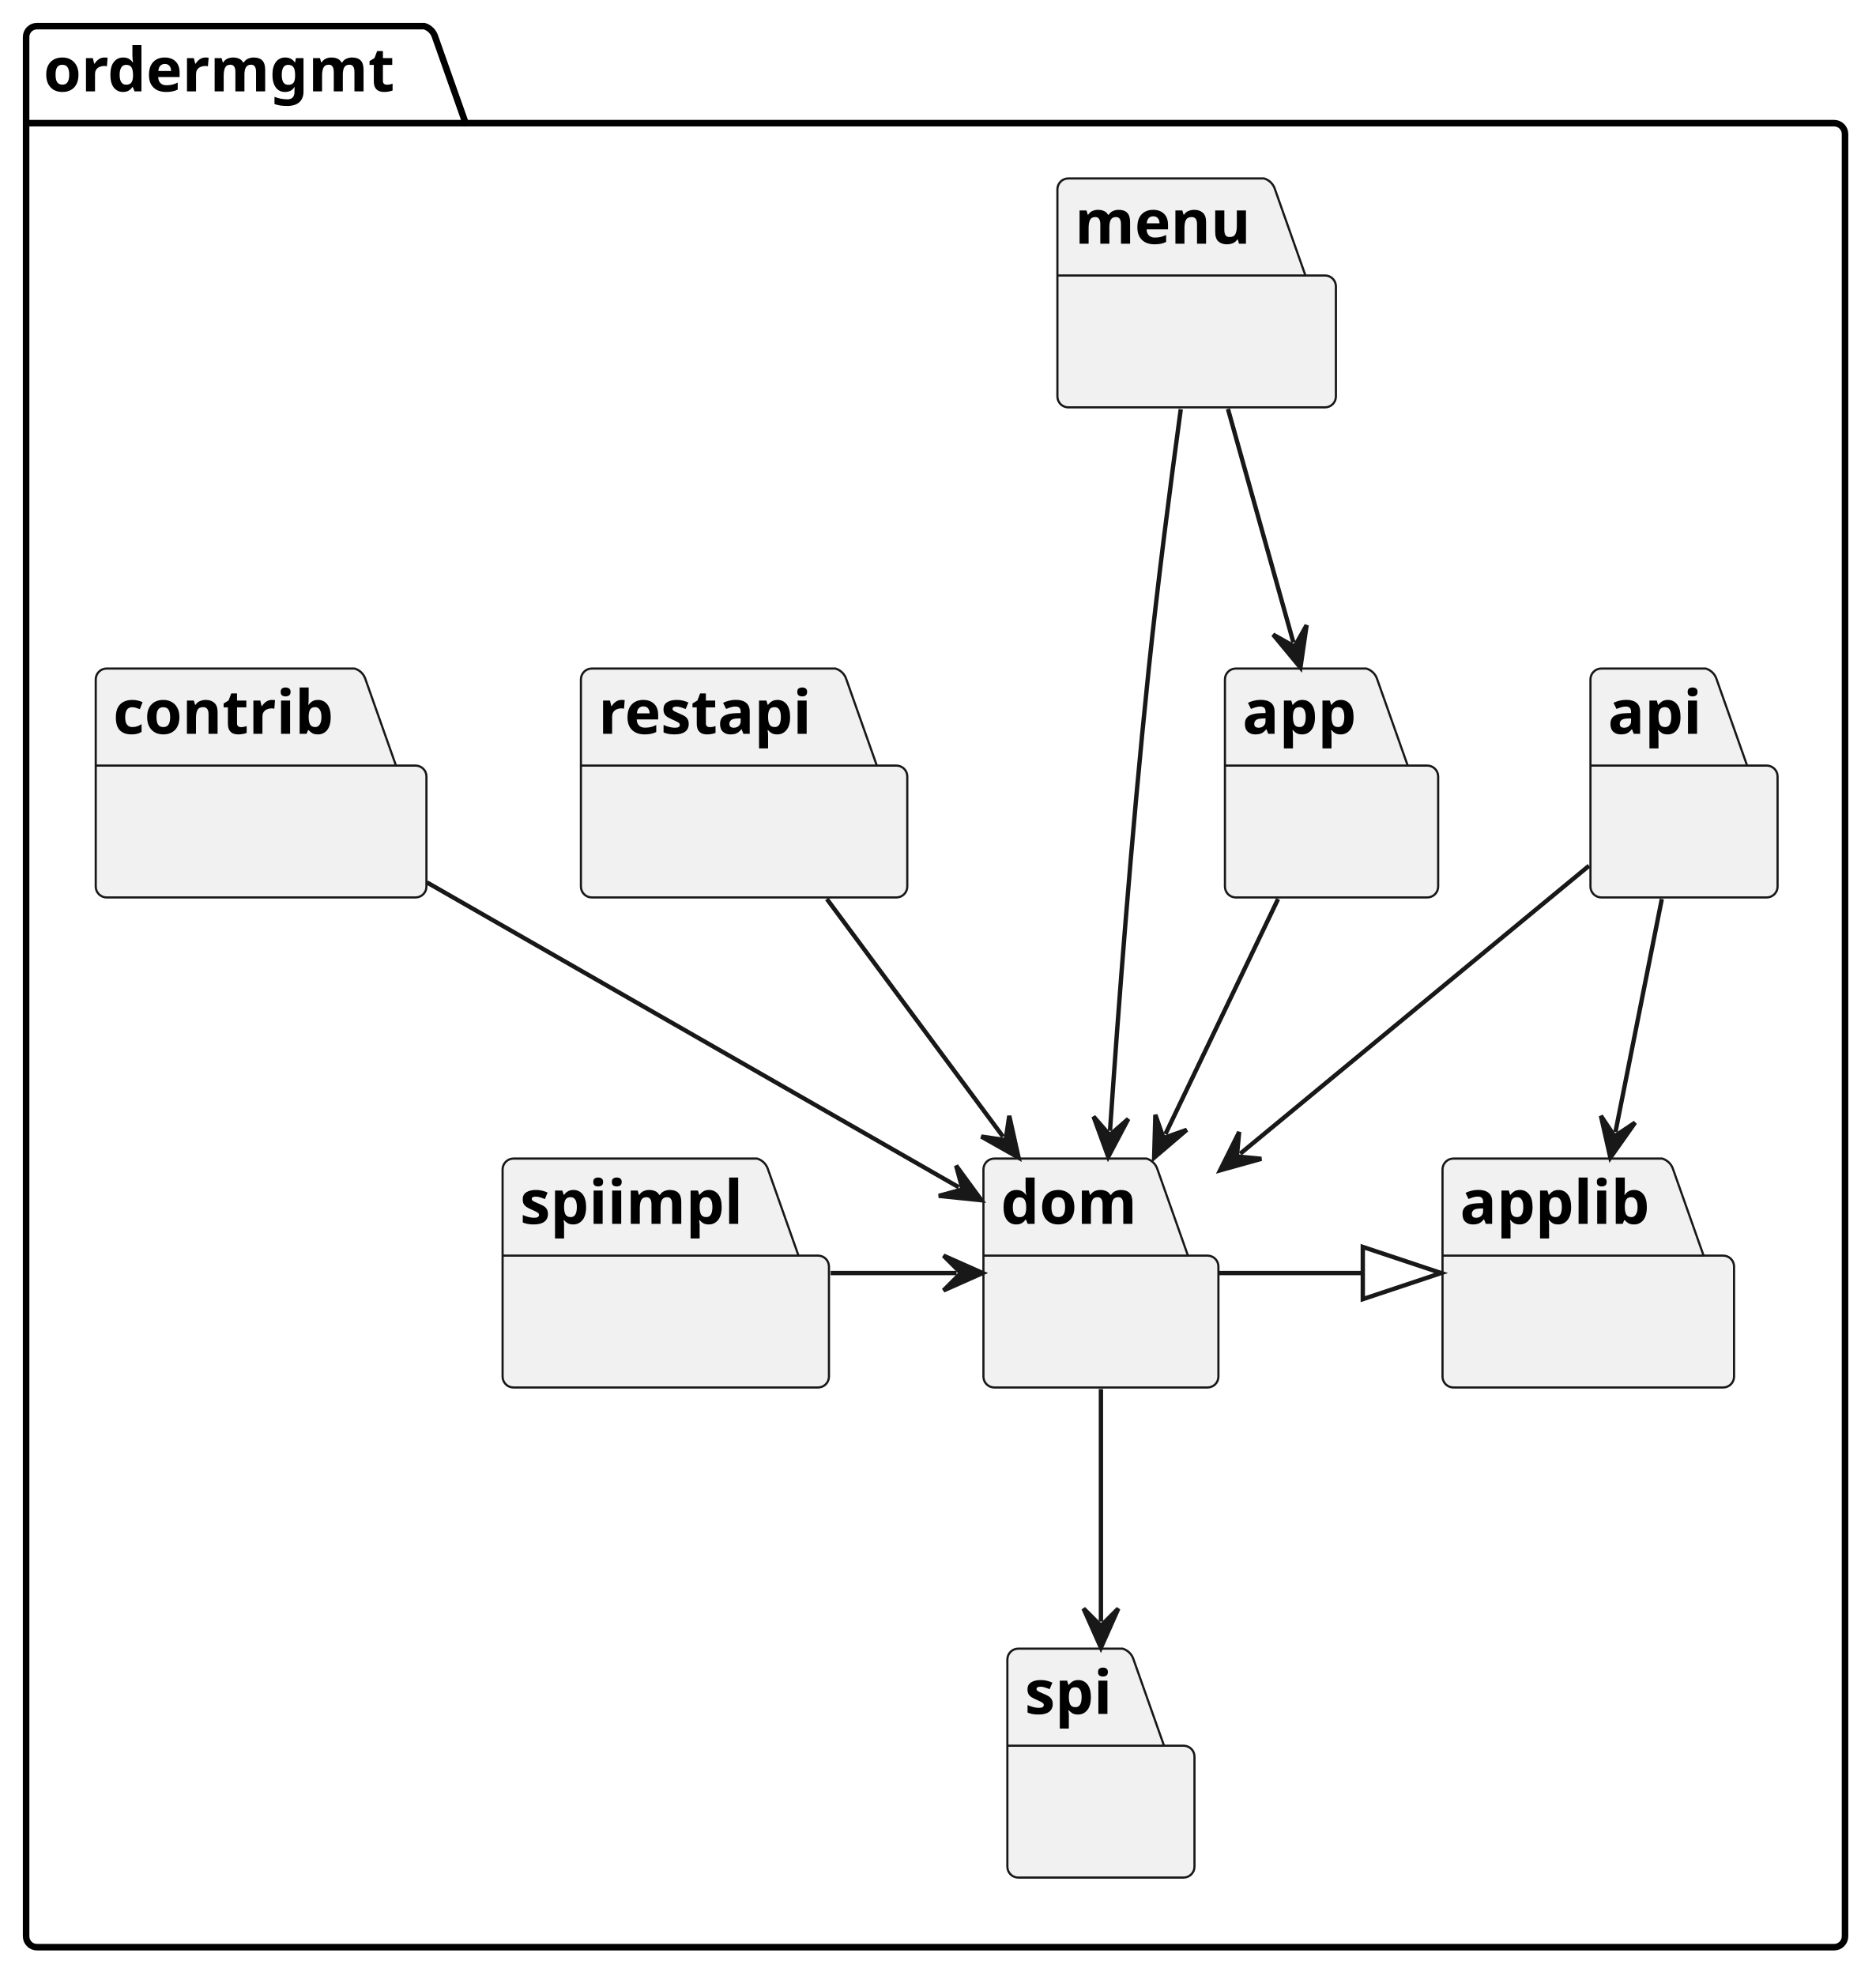
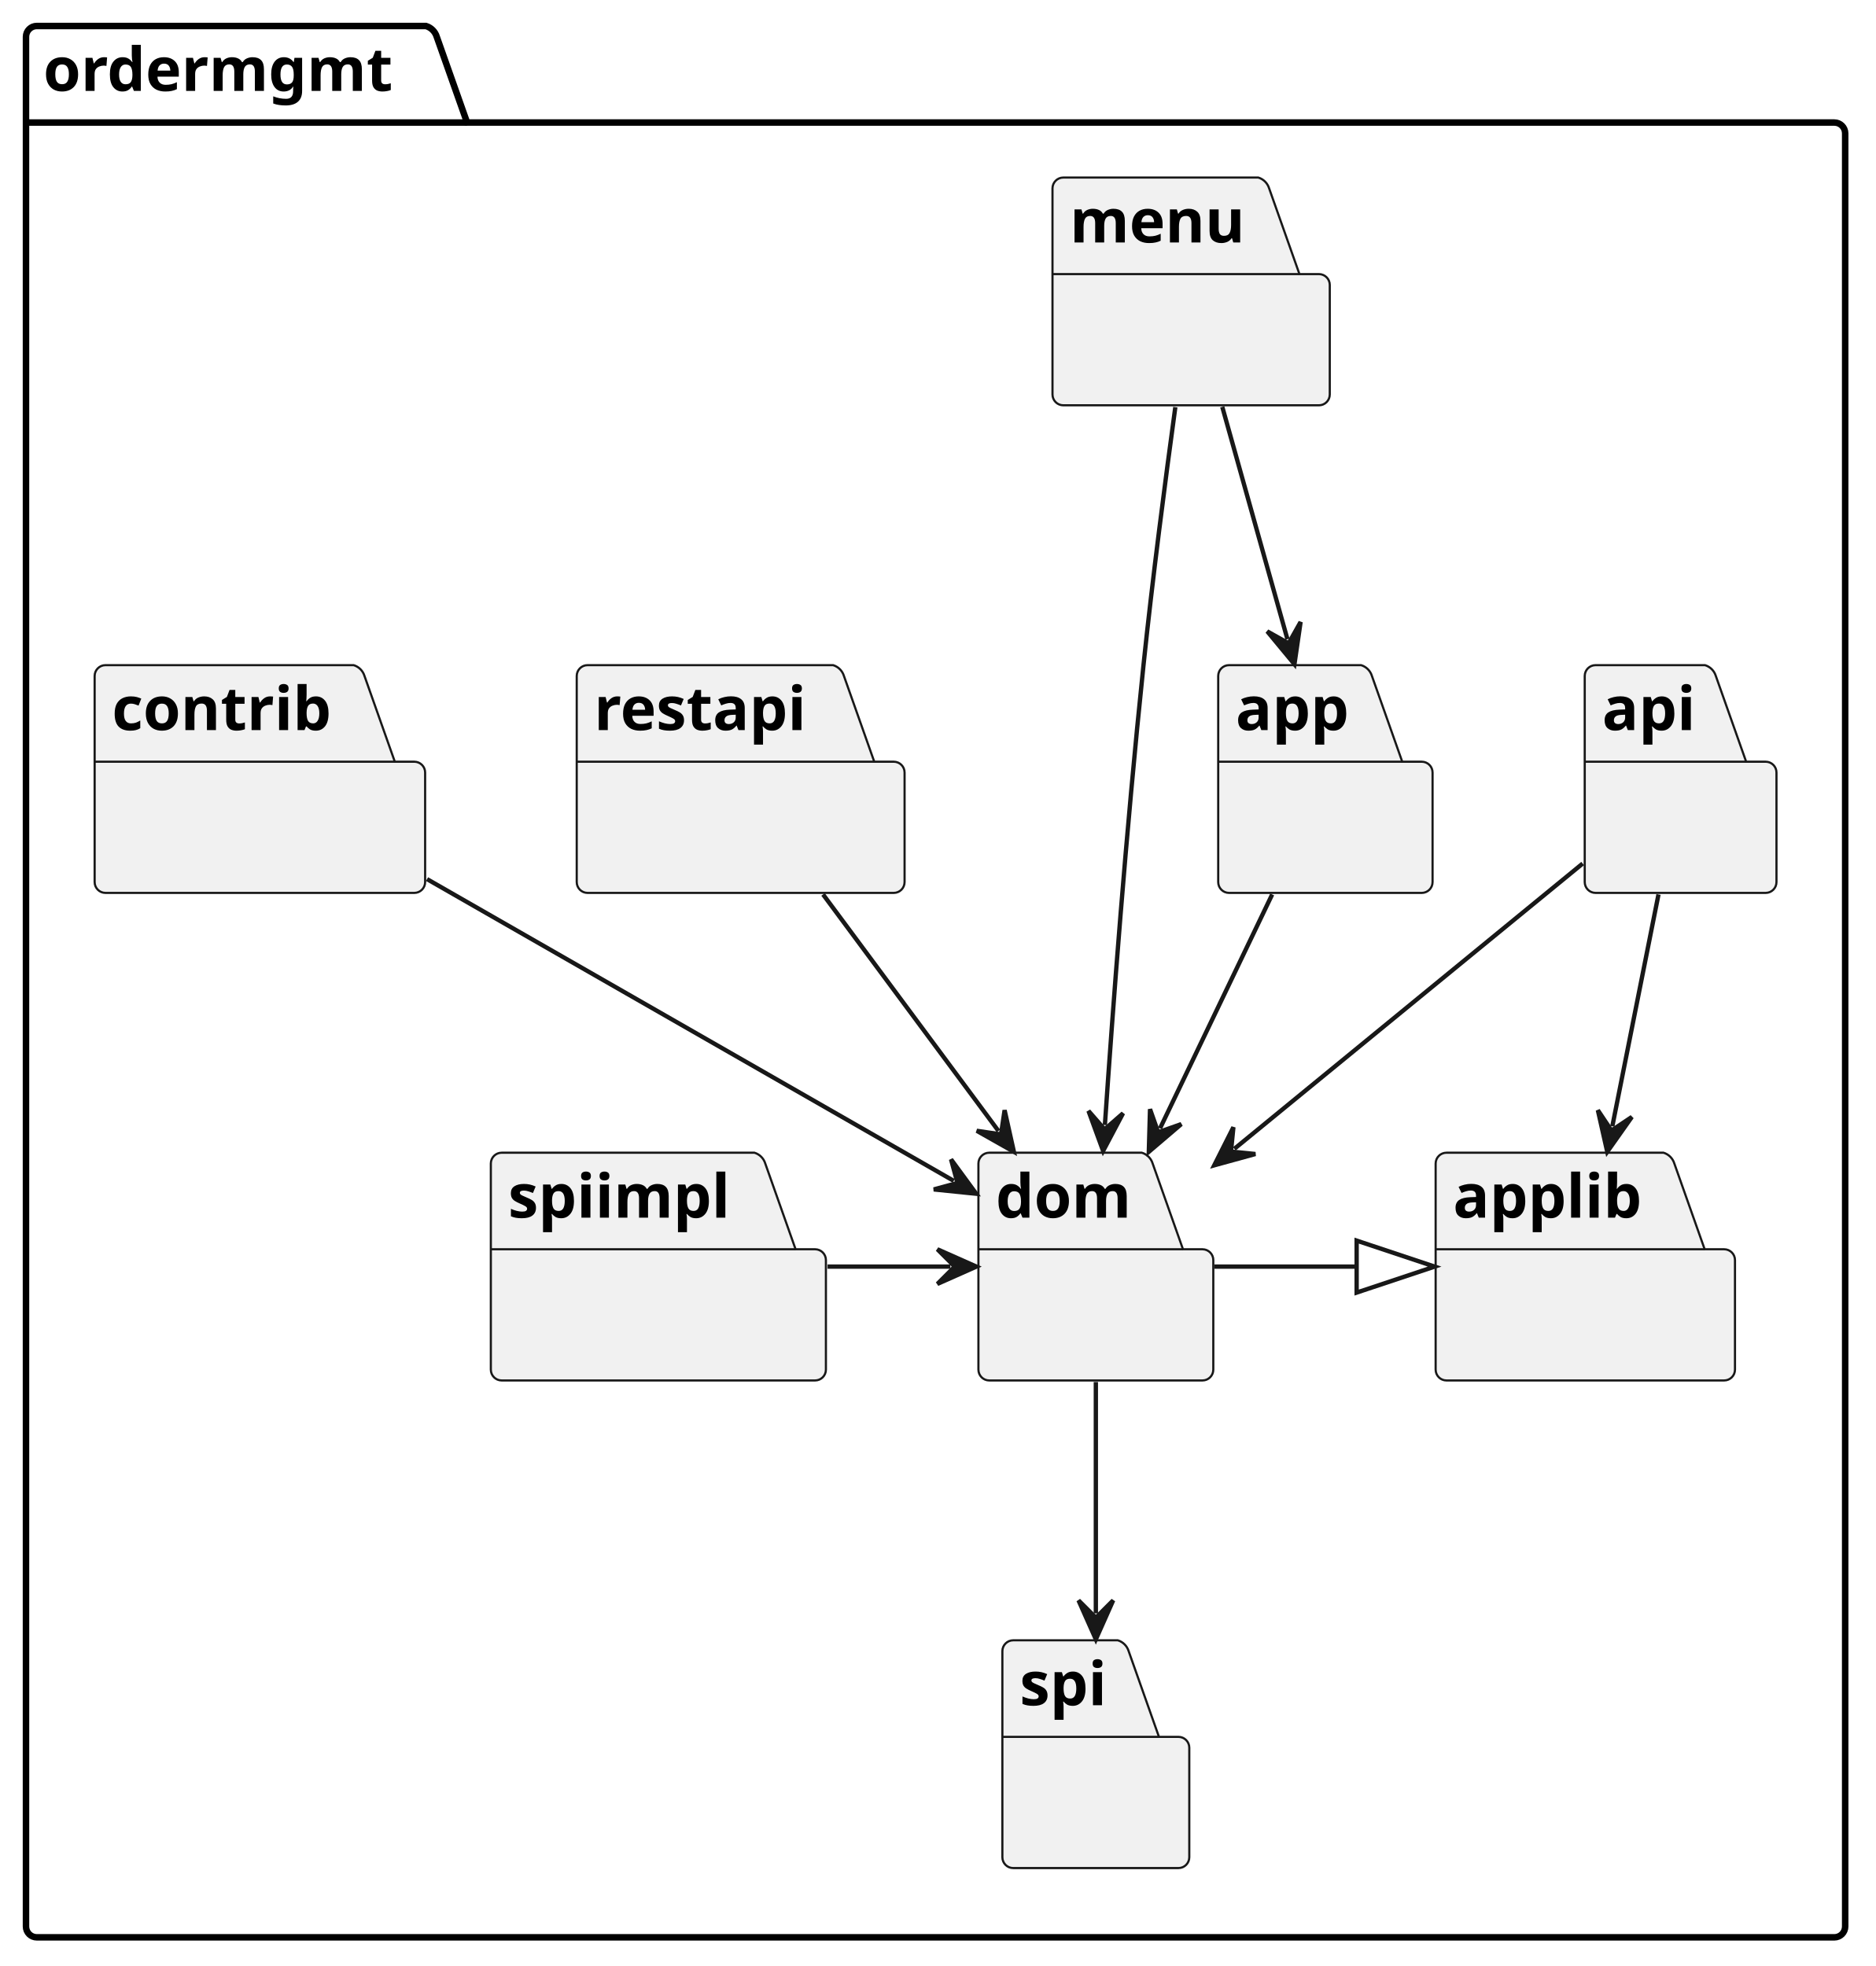
- <svg xmlns="http://www.w3.org/2000/svg" contentStyleType="text/css" height="454px" preserveAspectRatio="none" style="width:431px;height:454px;background:#FFFFFF;" version="1.1" viewBox="0 0 431 454" width="431px" zoomAndPan="magnify">
+ <svg xmlns="http://www.w3.org/2000/svg" contentStyleType="text/css" data-diagram-type="CLASS" height="454px" preserveAspectRatio="none" style="width:433px;height:454px;background:#FFFFFF;" version="1.1" viewBox="0 0 433 454" width="433px" zoomAndPan="magnify">
  <defs />
  <g>
-     <g id="cluster_ordermgmt">
-       <path d="M8.5,6 L97.5,6 A3.75,3.75 0 0 1 100,8.5 L107,28.297 L421.5,28.297 A2.5,2.5 0 0 1 424,30.797 L424,444.88 A2.5,2.5 0 0 1 421.5,447.38 L8.5,447.38 A2.5,2.5 0 0 1 6,444.88 L6,8.5 A2.5,2.5 0 0 1 8.5,6 " fill="none" style="stroke:#000000;stroke-width:1.5;" />
-       <line style="stroke:#000000;stroke-width:1.5;" x1="6" x2="107" y1="28.297" y2="28.297" />
-       <text fill="#000000" font-family="sans-serif" font-size="14" font-weight="bold" lengthAdjust="spacing" textLength="88" x="10" y="20.995">ordermgmt</text>
+     <g class="cluster" data-entity="ordermgmt" data-source-line="20" data-uid="ent0002" id="cluster_ordermgmt">
+       <path d="M8.5,6 L98.333,6 A3.75,3.75 0 0 1 100.833,8.5 L107.833,28.297 L423.5,28.297 A2.5,2.5 0 0 1 426,30.797 L426,444.88 A2.5,2.5 0 0 1 423.5,447.38 L8.5,447.38 A2.5,2.5 0 0 1 6,444.88 L6,8.5 A2.5,2.5 0 0 1 8.5,6" fill="none" style="stroke:#000000;stroke-width:1.5;" />
+       <line style="stroke:#000000;stroke-width:1.5;" x1="6" x2="107.833" y1="28.297" y2="28.297" />
+       <text fill="#000000" font-family="sans-serif" font-size="14" font-weight="bold" lengthAdjust="spacing" textLength="88.833" x="10" y="20.995">ordermgmt</text>
    </g>
-     <path d="M368,153.6 L392,153.6 A3.75,3.75 0 0 1 394.5,156.1 L401.5,175.897 L406,175.897 A2.5,2.5 0 0 1 408.5,178.397 L408.5,203.694 A2.5,2.5 0 0 1 406,206.194 L368,206.194 A2.5,2.5 0 0 1 365.5,203.694 L365.5,156.1 A2.5,2.5 0 0 1 368,153.6 " fill="#F1F1F1" style="stroke:#181818;stroke-width:0.5;" />
-     <line style="stroke:#181818;stroke-width:0.5;" x1="365.5" x2="401.5" y1="175.897" y2="175.897" />
-     <text fill="#000000" font-family="sans-serif" font-size="14" font-weight="bold" lengthAdjust="spacing" textLength="23" x="369.5" y="168.595">api</text>
-     <path d="M334,266.19 L382,266.19 A3.75,3.75 0 0 1 384.5,268.69 L391.5,288.487 L396,288.487 A2.5,2.5 0 0 1 398.5,290.987 L398.5,316.284 A2.5,2.5 0 0 1 396,318.784 L334,318.784 A2.5,2.5 0 0 1 331.5,316.284 L331.5,268.69 A2.5,2.5 0 0 1 334,266.19 " fill="#F1F1F1" style="stroke:#181818;stroke-width:0.5;" />
-     <line style="stroke:#181818;stroke-width:0.5;" x1="331.5" x2="391.5" y1="288.487" y2="288.487" />
-     <text fill="#000000" font-family="sans-serif" font-size="14" font-weight="bold" lengthAdjust="spacing" textLength="47" x="335.5" y="281.185">applib</text>
-     <path d="M245.5,41 L290.5,41 A3.75,3.75 0 0 1 293,43.5 L300,63.297 L304.5,63.297 A2.5,2.5 0 0 1 307,65.797 L307,91.094 A2.5,2.5 0 0 1 304.5,93.594 L245.5,93.594 A2.5,2.5 0 0 1 243,91.094 L243,43.5 A2.5,2.5 0 0 1 245.5,41 " fill="#F1F1F1" style="stroke:#181818;stroke-width:0.5;" />
-     <line style="stroke:#181818;stroke-width:0.5;" x1="243" x2="300" y1="63.297" y2="63.297" />
-     <text fill="#000000" font-family="sans-serif" font-size="14" font-weight="bold" lengthAdjust="spacing" textLength="44" x="247" y="55.995">menu</text>
-     <path d="M136,153.6 L192,153.6 A3.75,3.75 0 0 1 194.5,156.1 L201.5,175.897 L206,175.897 A2.5,2.5 0 0 1 208.5,178.397 L208.5,203.694 A2.5,2.5 0 0 1 206,206.194 L136,206.194 A2.5,2.5 0 0 1 133.5,203.694 L133.5,156.1 A2.5,2.5 0 0 1 136,153.6 " fill="#F1F1F1" style="stroke:#181818;stroke-width:0.5;" />
-     <line style="stroke:#181818;stroke-width:0.5;" x1="133.5" x2="201.5" y1="175.897" y2="175.897" />
-     <text fill="#000000" font-family="sans-serif" font-size="14" font-weight="bold" lengthAdjust="spacing" textLength="55" x="137.5" y="168.595">restapi</text>
-     <path d="M284,153.6 L314,153.6 A3.75,3.75 0 0 1 316.5,156.1 L323.5,175.897 L328,175.897 A2.5,2.5 0 0 1 330.5,178.397 L330.5,203.694 A2.5,2.5 0 0 1 328,206.194 L284,206.194 A2.5,2.5 0 0 1 281.5,203.694 L281.5,156.1 A2.5,2.5 0 0 1 284,153.6 " fill="#F1F1F1" style="stroke:#181818;stroke-width:0.5;" />
-     <line style="stroke:#181818;stroke-width:0.5;" x1="281.5" x2="323.5" y1="175.897" y2="175.897" />
-     <text fill="#000000" font-family="sans-serif" font-size="14" font-weight="bold" lengthAdjust="spacing" textLength="29" x="285.5" y="168.595">app</text>
-     <path d="M228.5,266.19 L263.5,266.19 A3.75,3.75 0 0 1 266,268.69 L273,288.487 L277.5,288.487 A2.5,2.5 0 0 1 280,290.987 L280,316.284 A2.5,2.5 0 0 1 277.5,318.784 L228.5,318.784 A2.5,2.5 0 0 1 226,316.284 L226,268.69 A2.5,2.5 0 0 1 228.5,266.19 " fill="#F1F1F1" style="stroke:#181818;stroke-width:0.5;" />
-     <line style="stroke:#181818;stroke-width:0.5;" x1="226" x2="273" y1="288.487" y2="288.487" />
-     <text fill="#000000" font-family="sans-serif" font-size="14" font-weight="bold" lengthAdjust="spacing" textLength="34" x="230" y="281.185">dom</text>
-     <path d="M234,378.79 L258,378.79 A3.75,3.75 0 0 1 260.5,381.29 L267.5,401.087 L272,401.087 A2.5,2.5 0 0 1 274.5,403.587 L274.5,428.884 A2.5,2.5 0 0 1 272,431.384 L234,431.384 A2.5,2.5 0 0 1 231.5,428.884 L231.5,381.29 A2.5,2.5 0 0 1 234,378.79 " fill="#F1F1F1" style="stroke:#181818;stroke-width:0.5;" />
-     <line style="stroke:#181818;stroke-width:0.5;" x1="231.5" x2="267.5" y1="401.087" y2="401.087" />
-     <text fill="#000000" font-family="sans-serif" font-size="14" font-weight="bold" lengthAdjust="spacing" textLength="23" x="235.5" y="393.785">spi</text>
-     <path d="M118,266.19 L174,266.19 A3.75,3.75 0 0 1 176.5,268.69 L183.5,288.487 L188,288.487 A2.5,2.5 0 0 1 190.5,290.987 L190.5,316.284 A2.5,2.5 0 0 1 188,318.784 L118,318.784 A2.5,2.5 0 0 1 115.5,316.284 L115.5,268.69 A2.5,2.5 0 0 1 118,266.19 " fill="#F1F1F1" style="stroke:#181818;stroke-width:0.5;" />
-     <line style="stroke:#181818;stroke-width:0.5;" x1="115.5" x2="183.5" y1="288.487" y2="288.487" />
-     <text fill="#000000" font-family="sans-serif" font-size="14" font-weight="bold" lengthAdjust="spacing" textLength="55" x="119.5" y="281.185">spiimpl</text>
-     <path d="M24.5,153.6 L81.5,153.6 A3.75,3.75 0 0 1 84,156.1 L91,175.897 L95.5,175.897 A2.5,2.5 0 0 1 98,178.397 L98,203.694 A2.5,2.5 0 0 1 95.5,206.194 L24.5,206.194 A2.5,2.5 0 0 1 22,203.694 L22,156.1 A2.5,2.5 0 0 1 24.5,153.6 " fill="#F1F1F1" style="stroke:#181818;stroke-width:0.5;" />
-     <line style="stroke:#181818;stroke-width:0.5;" x1="22" x2="91" y1="175.897" y2="175.897" />
-     <text fill="#000000" font-family="sans-serif" font-size="14" font-weight="bold" lengthAdjust="spacing" textLength="56" x="26" y="168.595">contrib</text>
-     <g id="link_api_dom">
-       <path codeLine="32" d="M365.17,198.91 C342.03,218.01 310.068,244.391 285.008,265.071 " fill="none" id="api-to-dom" style="stroke:#181818;stroke-width:1.0;" />
-       <polygon fill="#181818" points="280.38,268.89,289.868,266.247,284.236,265.708,284.776,260.077,280.38,268.89" style="stroke:#181818;stroke-width:1.0;" />
+     <path d="M368.37,153.6 L393.638,153.6 A3.75,3.75 0 0 1 396.138,156.1 L403.138,175.897 L407.638,175.897 A2.5,2.5 0 0 1 410.138,178.397 L410.138,203.694 A2.5,2.5 0 0 1 407.638,206.194 L368.37,206.194 A2.5,2.5 0 0 1 365.87,203.694 L365.87,156.1 A2.5,2.5 0 0 1 368.37,153.6" fill="#F1F1F1" style="stroke:#181818;stroke-width:0.5;" />
+     <line style="stroke:#181818;stroke-width:0.5;" x1="365.87" x2="403.138" y1="175.897" y2="175.897" />
+     <text fill="#000000" font-family="sans-serif" font-size="14" font-weight="bold" lengthAdjust="spacing" textLength="24.268" x="369.87" y="168.595">api</text>
+     <path d="M333.95,266.19 L384.059,266.19 A3.75,3.75 0 0 1 386.559,268.69 L393.559,288.487 L398.059,288.487 A2.5,2.5 0 0 1 400.559,290.987 L400.559,316.284 A2.5,2.5 0 0 1 398.059,318.784 L333.95,318.784 A2.5,2.5 0 0 1 331.45,316.284 L331.45,268.69 A2.5,2.5 0 0 1 333.95,266.19" fill="#F1F1F1" style="stroke:#181818;stroke-width:0.5;" />
+     <line style="stroke:#181818;stroke-width:0.5;" x1="331.45" x2="393.559" y1="288.487" y2="288.487" />
+     <text fill="#000000" font-family="sans-serif" font-size="14" font-weight="bold" lengthAdjust="spacing" textLength="49.109" x="335.45" y="281.185">applib</text>
+     <path d="M245.49,41 L290.507,41 A3.75,3.75 0 0 1 293.007,43.5 L300.007,63.297 L304.507,63.297 A2.5,2.5 0 0 1 307.007,65.797 L307.007,91.094 A2.5,2.5 0 0 1 304.507,93.594 L245.49,93.594 A2.5,2.5 0 0 1 242.99,91.094 L242.99,43.5 A2.5,2.5 0 0 1 245.49,41" fill="#F1F1F1" style="stroke:#181818;stroke-width:0.5;" />
+     <line style="stroke:#181818;stroke-width:0.5;" x1="242.99" x2="300.007" y1="63.297" y2="63.297" />
+     <text fill="#000000" font-family="sans-serif" font-size="14" font-weight="bold" lengthAdjust="spacing" textLength="44.017" x="246.99" y="55.995">menu</text>
+     <path d="M135.65,153.6 L192.342,153.6 A3.75,3.75 0 0 1 194.842,156.1 L201.842,175.897 L206.342,175.897 A2.5,2.5 0 0 1 208.842,178.397 L208.842,203.694 A2.5,2.5 0 0 1 206.342,206.194 L135.65,206.194 A2.5,2.5 0 0 1 133.15,203.694 L133.15,156.1 A2.5,2.5 0 0 1 135.65,153.6" fill="#F1F1F1" style="stroke:#181818;stroke-width:0.5;" />
+     <line style="stroke:#181818;stroke-width:0.5;" x1="133.15" x2="201.842" y1="175.897" y2="175.897" />
+     <text fill="#000000" font-family="sans-serif" font-size="14" font-weight="bold" lengthAdjust="spacing" textLength="55.692" x="137.15" y="168.595">restapi</text>
+     <path d="M283.75,153.6 L314.24,153.6 A3.75,3.75 0 0 1 316.74,156.1 L323.74,175.897 L328.24,175.897 A2.5,2.5 0 0 1 330.74,178.397 L330.74,203.694 A2.5,2.5 0 0 1 328.24,206.194 L283.75,206.194 A2.5,2.5 0 0 1 281.25,203.694 L281.25,156.1 A2.5,2.5 0 0 1 283.75,153.6" fill="#F1F1F1" style="stroke:#181818;stroke-width:0.5;" />
+     <line style="stroke:#181818;stroke-width:0.5;" x1="281.25" x2="323.74" y1="175.897" y2="175.897" />
+     <text fill="#000000" font-family="sans-serif" font-size="14" font-weight="bold" lengthAdjust="spacing" textLength="29.49" x="285.25" y="168.595">app</text>
+     <path d="M228.39,266.19 L263.618,266.19 A3.75,3.75 0 0 1 266.118,268.69 L273.118,288.487 L277.618,288.487 A2.5,2.5 0 0 1 280.118,290.987 L280.118,316.284 A2.5,2.5 0 0 1 277.618,318.784 L228.39,318.784 A2.5,2.5 0 0 1 225.89,316.284 L225.89,268.69 A2.5,2.5 0 0 1 228.39,266.19" fill="#F1F1F1" style="stroke:#181818;stroke-width:0.5;" />
+     <line style="stroke:#181818;stroke-width:0.5;" x1="225.89" x2="273.118" y1="288.487" y2="288.487" />
+     <text fill="#000000" font-family="sans-serif" font-size="14" font-weight="bold" lengthAdjust="spacing" textLength="34.227" x="229.89" y="281.185">dom</text>
+     <path d="M233.92,378.79 L258.073,378.79 A3.75,3.75 0 0 1 260.573,381.29 L267.573,401.087 L272.073,401.087 A2.5,2.5 0 0 1 274.573,403.587 L274.573,428.884 A2.5,2.5 0 0 1 272.073,431.384 L233.92,431.384 A2.5,2.5 0 0 1 231.42,428.884 L231.42,381.29 A2.5,2.5 0 0 1 233.92,378.79" fill="#F1F1F1" style="stroke:#181818;stroke-width:0.5;" />
+     <line style="stroke:#181818;stroke-width:0.5;" x1="231.42" x2="267.573" y1="401.087" y2="401.087" />
+     <text fill="#000000" font-family="sans-serif" font-size="14" font-weight="bold" lengthAdjust="spacing" textLength="23.153" x="235.42" y="393.785">spi</text>
+     <path d="M115.82,266.19 L174.18,266.19 A3.75,3.75 0 0 1 176.68,268.69 L183.68,288.487 L188.18,288.487 A2.5,2.5 0 0 1 190.68,290.987 L190.68,316.284 A2.5,2.5 0 0 1 188.18,318.784 L115.82,318.784 A2.5,2.5 0 0 1 113.32,316.284 L113.32,268.69 A2.5,2.5 0 0 1 115.82,266.19" fill="#F1F1F1" style="stroke:#181818;stroke-width:0.5;" />
+     <line style="stroke:#181818;stroke-width:0.5;" x1="113.32" x2="183.68" y1="288.487" y2="288.487" />
+     <text fill="#000000" font-family="sans-serif" font-size="14" font-weight="bold" lengthAdjust="spacing" textLength="57.36" x="117.32" y="281.185">spiimpl</text>
+     <path d="M24.35,153.6 L81.651,153.6 A3.75,3.75 0 0 1 84.151,156.1 L91.151,175.897 L95.651,175.897 A2.5,2.5 0 0 1 98.151,178.397 L98.151,203.694 A2.5,2.5 0 0 1 95.651,206.194 L24.35,206.194 A2.5,2.5 0 0 1 21.85,203.694 L21.85,156.1 A2.5,2.5 0 0 1 24.35,153.6" fill="#F1F1F1" style="stroke:#181818;stroke-width:0.5;" />
+     <line style="stroke:#181818;stroke-width:0.5;" x1="21.85" x2="91.151" y1="175.897" y2="175.897" />
+     <text fill="#000000" font-family="sans-serif" font-size="14" font-weight="bold" lengthAdjust="spacing" textLength="56.301" x="25.85" y="168.595">contrib</text>
+     <g class="link" data-entity-1="api" data-entity-2="dom" data-source-line="32" data-uid="lnk12" id="link_api_dom">
+       <path codeLine="32" d="M365.4,199.41 C341.99,218.59 310.012,244.788 284.972,265.298" fill="none" id="api-to-dom" style="stroke:#181818;stroke-width:1;" />
+       <polygon fill="#181818" points="280.33,269.1,289.827,266.491,284.198,265.932,284.758,260.303,280.33,269.1" style="stroke:#181818;stroke-width:1;" />
    </g>
-     <g id="link_api_applib">
-       <path codeLine="33" d="M381.9,206.55 C378.34,224.41 374.791,242.255 371.241,260.095 " fill="none" id="api-to-applib" style="stroke:#181818;stroke-width:1.0;" />
-       <polygon fill="#181818" points="370.07,265.98,375.75,257.934,371.046,261.076,367.903,256.372,370.07,265.98" style="stroke:#181818;stroke-width:1.0;" />
+     <g class="link" data-entity-1="api" data-entity-2="applib" data-source-line="33" data-uid="lnk13" id="link_api_applib">
+       <path codeLine="33" d="M382.9,206.55 C379.34,224.41 375.791,242.255 372.241,260.095" fill="none" id="api-to-applib" style="stroke:#181818;stroke-width:1;" />
+       <polygon fill="#181818" points="371.07,265.98,376.75,257.934,372.046,261.076,368.903,256.372,371.07,265.98" style="stroke:#181818;stroke-width:1;" />
    </g>
-     <g id="link_restapi_dom">
-       <path codeLine="34" d="M190.02,206.55 C203.27,224.41 217.288,243.319 230.508,261.159 " fill="none" id="restapi-to-dom" style="stroke:#181818;stroke-width:1.0;" />
-       <polygon fill="#181818" points="234.08,265.98,231.935,256.368,231.103,261.963,225.508,261.13,234.08,265.98" style="stroke:#181818;stroke-width:1.0;" />
+     <g class="link" data-entity-1="restapi" data-entity-2="dom" data-source-line="34" data-uid="lnk14" id="link_restapi_dom">
+       <path codeLine="34" d="M190.02,206.55 C203.27,224.41 217.288,243.319 230.508,261.159" fill="none" id="restapi-to-dom" style="stroke:#181818;stroke-width:1;" />
+       <polygon fill="#181818" points="234.08,265.98,231.935,256.368,231.103,261.963,225.508,261.13,234.08,265.98" style="stroke:#181818;stroke-width:1;" />
    </g>
-     <g id="link_menu_dom">
-       <path codeLine="35" d="M271.35,94.02 C269.04,110.93 266.09,133.55 264,153.6 C259.93,192.65 256.978,232.084 255.088,259.804 " fill="none" id="menu-to-dom" style="stroke:#181818;stroke-width:1.0;" />
-       <polygon fill="#181818" points="254.68,265.79,259.283,257.083,255.02,260.802,251.302,256.539,254.68,265.79" style="stroke:#181818;stroke-width:1.0;" />
+     <g class="link" data-entity-1="menu" data-entity-2="dom" data-source-line="35" data-uid="lnk15" id="link_menu_dom">
+       <path codeLine="35" d="M271.35,94.02 C269.04,110.93 266.09,133.55 264,153.6 C259.93,192.65 256.978,232.084 255.088,259.804" fill="none" id="menu-to-dom" style="stroke:#181818;stroke-width:1;" />
+       <polygon fill="#181818" points="254.68,265.79,259.283,257.083,255.02,260.802,251.302,256.539,254.68,265.79" style="stroke:#181818;stroke-width:1;" />
    </g>
-     <g id="link_menu_app">
-       <path codeLine="36" d="M282.19,93.95 C287.2,111.82 292.23,129.773 297.23,147.603 " fill="none" id="menu-to-app" style="stroke:#181818;stroke-width:1.0;" />
-       <polygon fill="#181818" points="298.85,153.38,300.271,143.634,297.5,148.566,292.568,145.794,298.85,153.38" style="stroke:#181818;stroke-width:1.0;" />
+     <g class="link" data-entity-1="menu" data-entity-2="app" data-source-line="36" data-uid="lnk16" id="link_menu_app">
+       <path codeLine="36" d="M282.19,93.95 C287.2,111.82 292.23,129.773 297.23,147.603" fill="none" id="menu-to-app" style="stroke:#181818;stroke-width:1;" />
+       <polygon fill="#181818" points="298.85,153.38,300.271,143.634,297.5,148.566,292.568,145.794,298.85,153.38" style="stroke:#181818;stroke-width:1;" />
    </g>
-     <g id="link_app_dom">
-       <path codeLine="37" d="M293.71,206.55 C285.15,224.41 276.361,242.728 267.821,260.568 " fill="none" id="app-to-dom" style="stroke:#181818;stroke-width:1.0;" />
-       <polygon fill="#181818" points="265.23,265.98,272.724,259.589,267.389,261.47,265.508,256.135,265.23,265.98" style="stroke:#181818;stroke-width:1.0;" />
+     <g class="link" data-entity-1="app" data-entity-2="dom" data-source-line="37" data-uid="lnk17" id="link_app_dom">
+       <path codeLine="37" d="M293.71,206.55 C285.15,224.41 276.361,242.728 267.821,260.568" fill="none" id="app-to-dom" style="stroke:#181818;stroke-width:1;" />
+       <polygon fill="#181818" points="265.23,265.98,272.724,259.589,267.389,261.47,265.508,256.135,265.23,265.98" style="stroke:#181818;stroke-width:1;" />
    </g>
-     <g id="link_contrib_dom">
-       <path codeLine="38" d="M98.13,202.75 C135.7,224.27 186.974,253.656 220.334,272.776 " fill="none" id="contrib-to-dom" style="stroke:#181818;stroke-width:1.0;" />
-       <polygon fill="#181818" points="225.54,275.76,219.721,267.814,221.202,273.274,215.743,274.755,225.54,275.76" style="stroke:#181818;stroke-width:1.0;" />
+     <g class="link" data-entity-1="contrib" data-entity-2="dom" data-source-line="38" data-uid="lnk18" id="link_contrib_dom">
+       <path codeLine="38" d="M98.59,203.01 C136.1,224.51 186.934,253.637 220.184,272.687" fill="none" id="contrib-to-dom" style="stroke:#181818;stroke-width:1;" />
+       <polygon fill="#181818" points="225.39,275.67,219.569,267.725,221.052,273.184,215.592,274.667,225.39,275.67" style="stroke:#181818;stroke-width:1;" />
    </g>
-     <g id="link_spiimpl_dom">
-       <path codeLine="39" d="M190.89,292.49 C202.54,292.49 208.18,292.49 219.83,292.49 " fill="none" id="spiimpl-to-dom" style="stroke:#181818;stroke-width:1.0;" />
-       <polygon fill="#181818" points="225.83,292.49,216.83,288.49,220.83,292.49,216.83,296.49,225.83,292.49" style="stroke:#181818;stroke-width:1.0;" />
+     <g class="link" data-entity-1="spiimpl" data-entity-2="dom" data-source-line="39" data-uid="lnk19" id="link_spiimpl_dom">
+       <path codeLine="39" d="M191.06,292.49 C202.51,292.49 207.96,292.49 219.42,292.49" fill="none" id="spiimpl-to-dom" style="stroke:#181818;stroke-width:1;" />
+       <polygon fill="#181818" points="225.42,292.49,216.42,288.49,220.42,292.49,216.42,296.49,225.42,292.49" style="stroke:#181818;stroke-width:1;" />
    </g>
-     <g id="link_dom_spi">
-       <path codeLine="41" d="M253,319.14 C253,337.01 253,354.74 253,372.57 " fill="none" id="dom-to-spi" style="stroke:#181818;stroke-width:1.0;" />
-       <polygon fill="#181818" points="253,378.57,257,369.57,253,373.57,249,369.57,253,378.57" style="stroke:#181818;stroke-width:1.0;" />
+     <g class="link" data-entity-1="dom" data-entity-2="spi" data-source-line="41" data-uid="lnk20" id="link_dom_spi">
+       <path codeLine="41" d="M253,319.14 C253,337.01 253,354.74 253,372.57" fill="none" id="dom-to-spi" style="stroke:#181818;stroke-width:1;" />
+       <polygon fill="#181818" points="253,378.57,257,369.57,253,373.57,249,369.57,253,378.57" style="stroke:#181818;stroke-width:1;" />
    </g>
-     <g id="link_dom_applib">
-       <path codeLine="42" d="M280.12,292.49 C297.14,292.49 296.16,292.49 313.18,292.49 " fill="none" id="dom-to-applib" style="stroke:#181818;stroke-width:1.0;" />
-       <polygon fill="none" points="331.18,292.49,313.18,286.49,313.18,298.49,331.18,292.49" style="stroke:#181818;stroke-width:1.0;" />
+     <g class="link" data-entity-1="dom" data-entity-2="applib" data-source-line="42" data-uid="lnk21" id="link_dom_applib">
+       <path codeLine="42" d="M280.37,292.49 C297.32,292.49 296.26,292.49 313.21,292.49" fill="none" id="dom-to-applib" style="stroke:#181818;stroke-width:1;" />
+       <polygon fill="none" points="331.21,292.49,313.21,286.49,313.21,298.49,331.21,292.49" style="stroke:#181818;stroke-width:1;" />
    </g>
  </g>
</svg>
